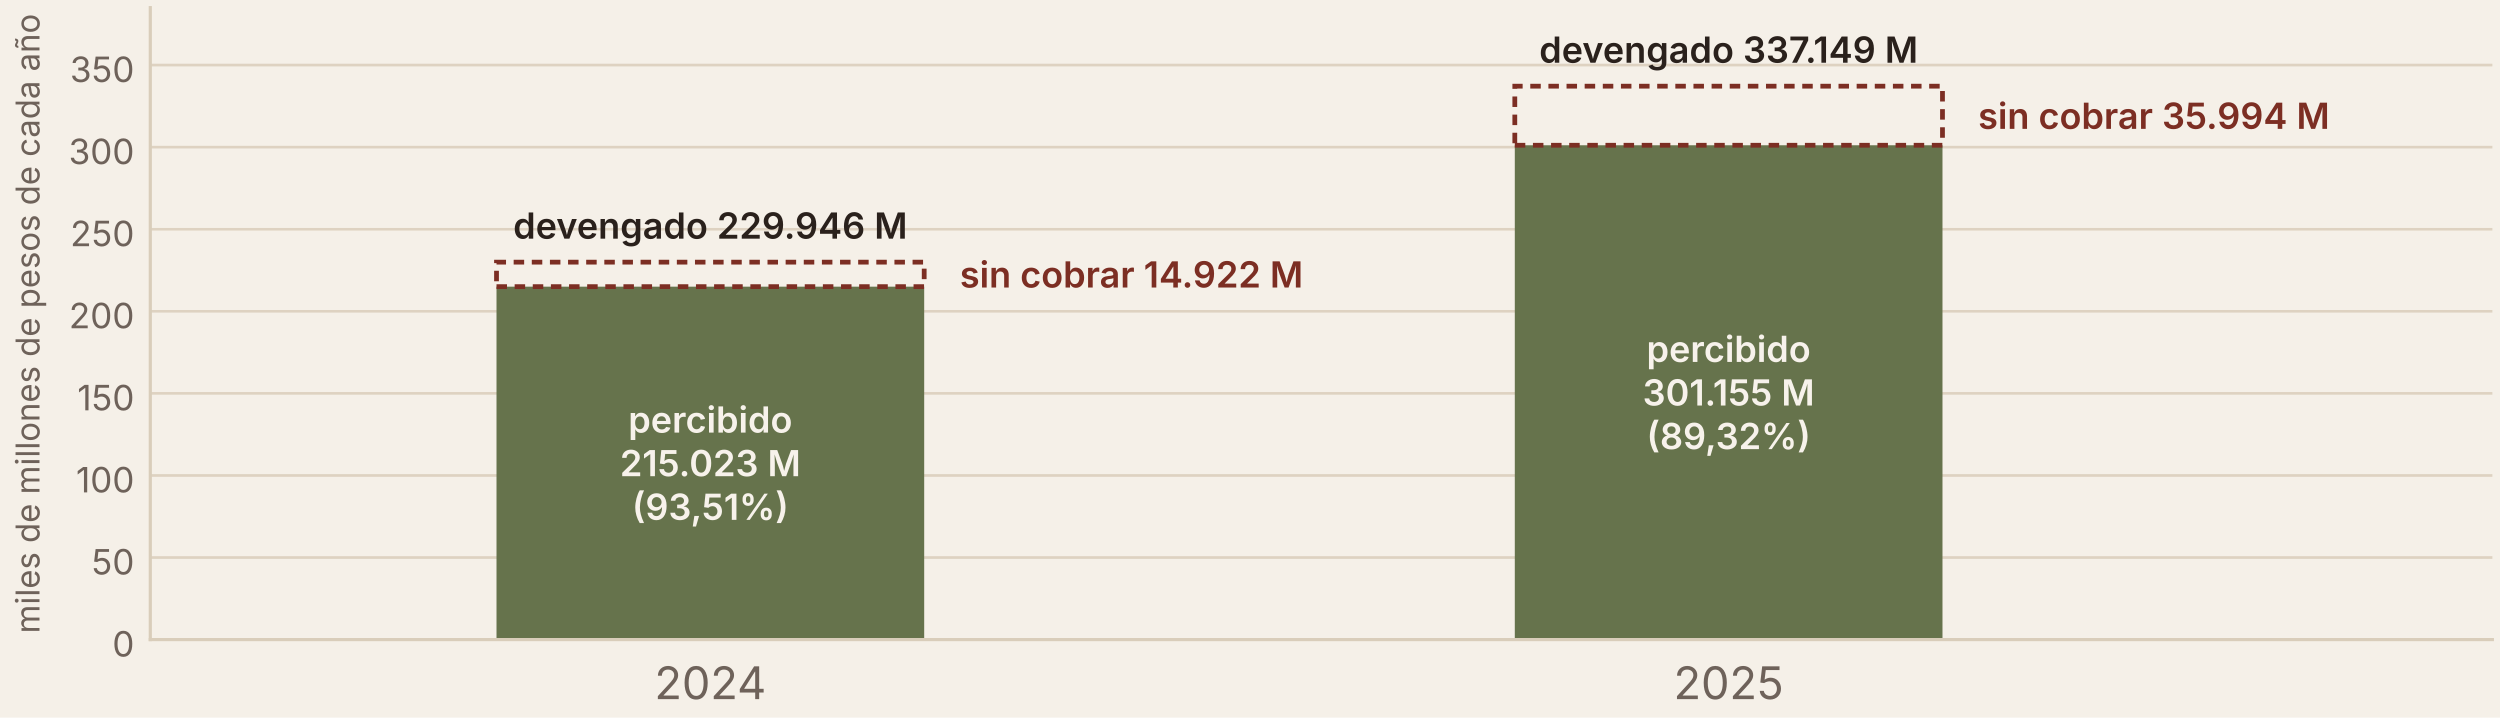
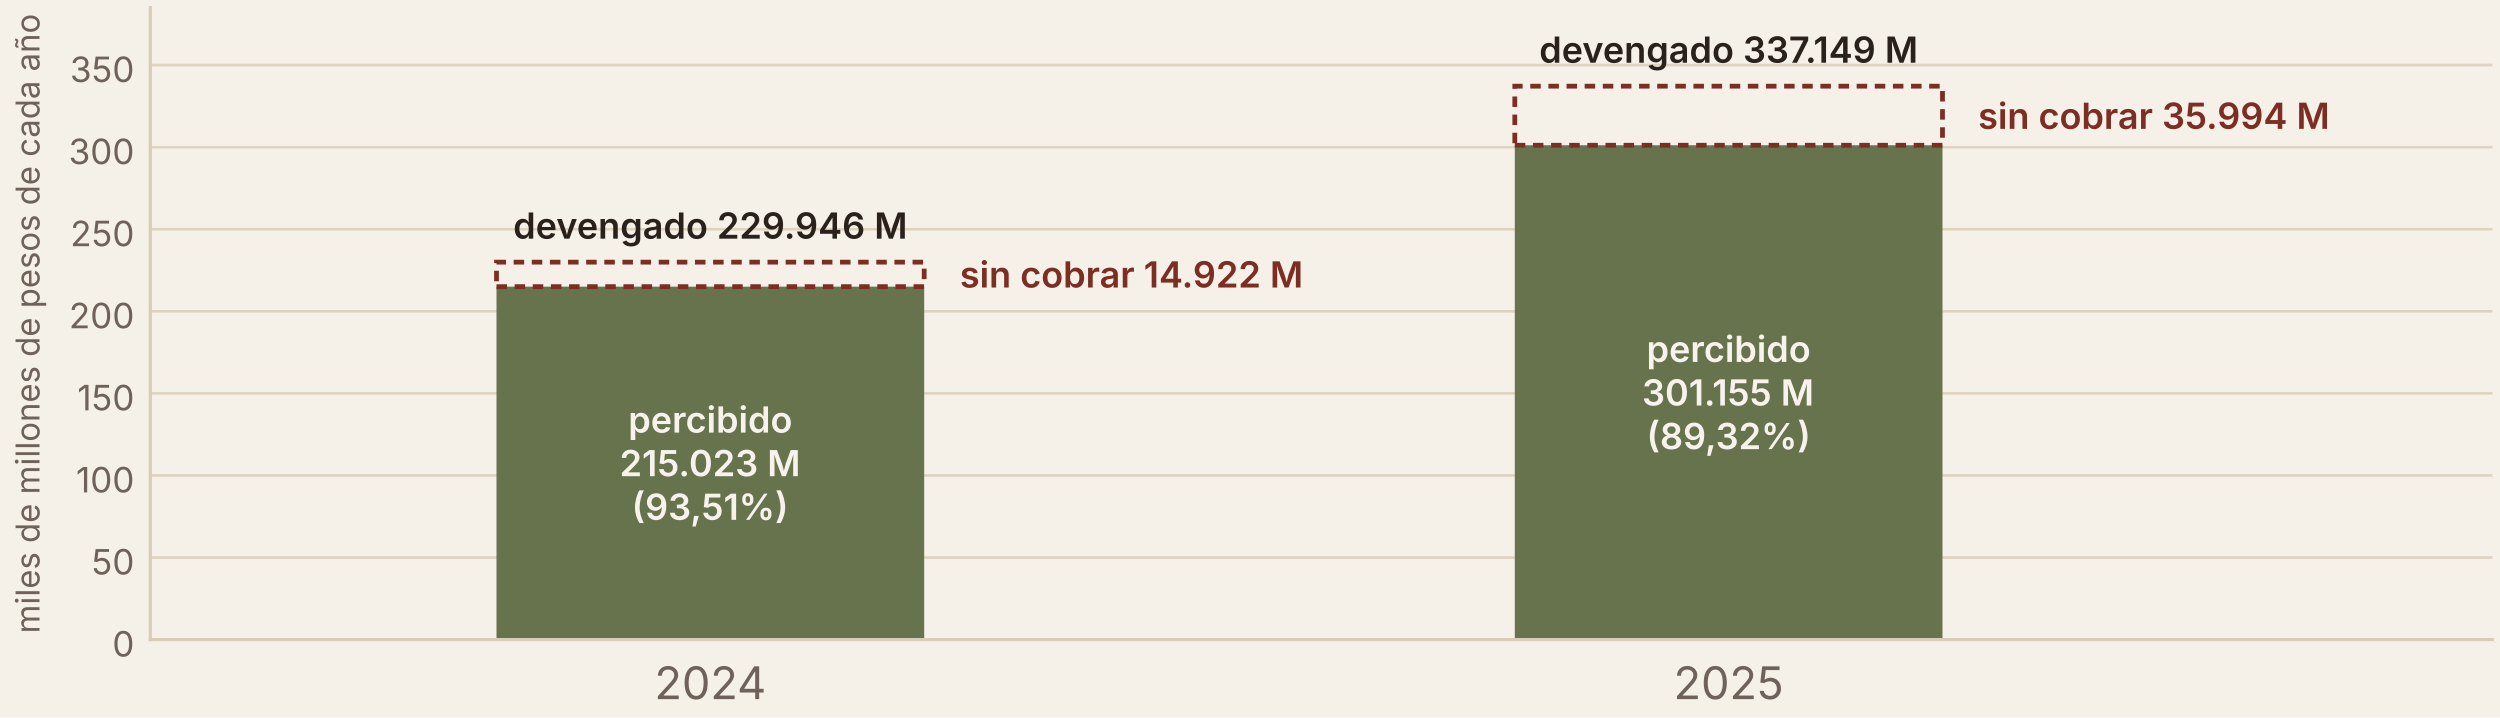
<svg xmlns="http://www.w3.org/2000/svg" width="471.537pt" height="135.361pt" viewBox="0 0 471.537 135.361" version="1.1">
  <defs>
    <style type="text/css">*{stroke-linejoin: round; stroke-linecap: butt}</style>
  </defs>
  <g id="figure_1">
    <g id="patch_1">
      <path d="M 0 135.361  L 471.537 135.361  L 471.537 0  L 0 0  z " style="fill: #f5f0e8" />
    </g>
    <g id="axes_1">
      <g id="patch_2">
        <path d="M 28.347 120.636  L 470.097 120.636  L 470.097 1.44  L 28.347 1.44  z " style="fill: #f5f0e8" />
      </g>
      <g id="matplotlib.axis_1">
        <g id="xtick_1">
          <g id="line2d_1" />
          <g id="text_1">
            <text style="font-size: 8.5px; font-family: 'Inter'; text-anchor: middle; fill: #6e625a" x="133.983" y="131.87" transform="rotate(-0 133.9825 131.8704)">2024</text>
          </g>
        </g>
        <g id="xtick_2">
          <g id="line2d_2" />
          <g id="text_2">
            <text style="font-size: 8.5px; font-family: 'Inter'; text-anchor: middle; fill: #6e625a" x="326.048" y="131.87" transform="rotate(-0 326.0478 131.8704)">2025</text>
          </g>
        </g>
      </g>
      <g id="matplotlib.axis_2">
        <g id="ytick_1">
          <g id="line2d_3">
-             <path d="M 28.347 120.636  L 470.097 120.636  " clip-path="url(#pb1f87546bb)" style="fill: none; stroke: #d9cdba; stroke-opacity: 0.85; stroke-width: 0.5; stroke-linecap: square" />
+             <path d="M 28.347 120.636  L 470.097 120.636  " clip-path="url(#p244214ce6d)" style="fill: none; stroke: #d9cdba; stroke-opacity: 0.85; stroke-width: 0.5; stroke-linecap: square" />
          </g>
          <g id="line2d_4" />
          <g id="text_3">
            <text style="font-size: 6.6px; font-family: 'Inter'; text-anchor: end; fill: #6e625a" x="25.347" y="123.833" transform="rotate(-0 25.34666 123.8329)">0</text>
          </g>
        </g>
        <g id="ytick_2">
          <g id="line2d_5">
-             <path d="M 28.347 105.156  L 470.097 105.156  " clip-path="url(#pb1f87546bb)" style="fill: none; stroke: #d9cdba; stroke-opacity: 0.85; stroke-width: 0.5; stroke-linecap: square" />
+             <path d="M 28.347 105.156  L 470.097 105.156  " clip-path="url(#p244214ce6d)" style="fill: none; stroke: #d9cdba; stroke-opacity: 0.85; stroke-width: 0.5; stroke-linecap: square" />
          </g>
          <g id="line2d_6" />
          <g id="text_4">
            <text style="font-size: 6.6px; font-family: 'Inter'; text-anchor: end; fill: #6e625a" x="25.347" y="108.353" transform="rotate(-0 25.34666 108.3529)">50</text>
          </g>
        </g>
        <g id="ytick_3">
          <g id="line2d_7">
-             <path d="M 28.347 89.676  L 470.097 89.676  " clip-path="url(#pb1f87546bb)" style="fill: none; stroke: #d9cdba; stroke-opacity: 0.85; stroke-width: 0.5; stroke-linecap: square" />
+             <path d="M 28.347 89.676  L 470.097 89.676  " clip-path="url(#p244214ce6d)" style="fill: none; stroke: #d9cdba; stroke-opacity: 0.85; stroke-width: 0.5; stroke-linecap: square" />
          </g>
          <g id="line2d_8" />
          <g id="text_5">
            <text style="font-size: 6.6px; font-family: 'Inter'; text-anchor: end; fill: #6e625a" x="25.347" y="92.873" transform="rotate(-0 25.34666 92.87287)">100</text>
          </g>
        </g>
        <g id="ytick_4">
          <g id="line2d_9">
-             <path d="M 28.347 74.196  L 470.097 74.196  " clip-path="url(#pb1f87546bb)" style="fill: none; stroke: #d9cdba; stroke-opacity: 0.85; stroke-width: 0.5; stroke-linecap: square" />
+             <path d="M 28.347 74.196  L 470.097 74.196  " clip-path="url(#p244214ce6d)" style="fill: none; stroke: #d9cdba; stroke-opacity: 0.85; stroke-width: 0.5; stroke-linecap: square" />
          </g>
          <g id="line2d_10" />
          <g id="text_6">
            <text style="font-size: 6.6px; font-family: 'Inter'; text-anchor: end; fill: #6e625a" x="25.347" y="77.393" transform="rotate(-0 25.34666 77.39288)">150</text>
          </g>
        </g>
        <g id="ytick_5">
          <g id="line2d_11">
-             <path d="M 28.347 58.716  L 470.097 58.716  " clip-path="url(#pb1f87546bb)" style="fill: none; stroke: #d9cdba; stroke-opacity: 0.85; stroke-width: 0.5; stroke-linecap: square" />
+             <path d="M 28.347 58.716  L 470.097 58.716  " clip-path="url(#p244214ce6d)" style="fill: none; stroke: #d9cdba; stroke-opacity: 0.85; stroke-width: 0.5; stroke-linecap: square" />
          </g>
          <g id="line2d_12" />
          <g id="text_7">
            <text style="font-size: 6.6px; font-family: 'Inter'; text-anchor: end; fill: #6e625a" x="25.347" y="61.913" transform="rotate(-0 25.34666 61.91287)">200</text>
          </g>
        </g>
        <g id="ytick_6">
          <g id="line2d_13">
-             <path d="M 28.347 43.236  L 470.097 43.236  " clip-path="url(#pb1f87546bb)" style="fill: none; stroke: #d9cdba; stroke-opacity: 0.85; stroke-width: 0.5; stroke-linecap: square" />
+             <path d="M 28.347 43.236  L 470.097 43.236  " clip-path="url(#p244214ce6d)" style="fill: none; stroke: #d9cdba; stroke-opacity: 0.85; stroke-width: 0.5; stroke-linecap: square" />
          </g>
          <g id="line2d_14" />
          <g id="text_8">
            <text style="font-size: 6.6px; font-family: 'Inter'; text-anchor: end; fill: #6e625a" x="25.347" y="46.433" transform="rotate(-0 25.34666 46.43288)">250</text>
          </g>
        </g>
        <g id="ytick_7">
          <g id="line2d_15">
-             <path d="M 28.347 27.756  L 470.097 27.756  " clip-path="url(#pb1f87546bb)" style="fill: none; stroke: #d9cdba; stroke-opacity: 0.85; stroke-width: 0.5; stroke-linecap: square" />
+             <path d="M 28.347 27.756  L 470.097 27.756  " clip-path="url(#p244214ce6d)" style="fill: none; stroke: #d9cdba; stroke-opacity: 0.85; stroke-width: 0.5; stroke-linecap: square" />
          </g>
          <g id="line2d_16" />
          <g id="text_9">
            <text style="font-size: 6.6px; font-family: 'Inter'; text-anchor: end; fill: #6e625a" x="25.347" y="30.953" transform="rotate(-0 25.34666 30.95287)">300</text>
          </g>
        </g>
        <g id="ytick_8">
          <g id="line2d_17">
-             <path d="M 28.347 12.276  L 470.097 12.276  " clip-path="url(#pb1f87546bb)" style="fill: none; stroke: #d9cdba; stroke-opacity: 0.85; stroke-width: 0.5; stroke-linecap: square" />
+             <path d="M 28.347 12.276  L 470.097 12.276  " clip-path="url(#p244214ce6d)" style="fill: none; stroke: #d9cdba; stroke-opacity: 0.85; stroke-width: 0.5; stroke-linecap: square" />
          </g>
          <g id="line2d_18" />
          <g id="text_10">
            <text style="font-size: 6.6px; font-family: 'Inter'; text-anchor: end; fill: #6e625a" x="25.347" y="15.473" transform="rotate(-0 25.34666 15.47288)">350</text>
          </g>
        </g>
        <g id="text_11">
          <text style="font-size: 6.2px; font-family: 'Inter'; text-anchor: middle; fill: #6e625a" x="7.446" y="61.038" transform="rotate(-90 7.44625 61.038)">miles de millones de pesos de cada año</text>
        </g>
      </g>
      <g id="patch_3">
-         <path d="M 93.649 120.636  L 174.316 120.636  L 174.316 54.065  L 93.649 54.065  z " clip-path="url(#pb1f87546bb)" style="fill: #66734c" />
+         <path d="M 93.649 120.636  L 174.316 120.636  L 174.316 54.065  L 93.649 54.065  z " clip-path="url(#p244214ce6d)" style="fill: #66734c" />
      </g>
      <g id="patch_4">
-         <path d="M 93.649 54.065  L 174.316 54.065  L 174.316 49.445  L 93.649 49.445  L 93.649 54.065  z " clip-path="url(#pb1f87546bb)" style="fill: none; stroke-dasharray: 1.98,1.44; stroke-dashoffset: 0; stroke: #7c2e23; stroke-width: 0.9; stroke-linejoin: miter" />
+         <path d="M 93.649 54.065  L 174.316 54.065  L 174.316 49.445  L 93.649 49.445  L 93.649 54.065  z " clip-path="url(#p244214ce6d)" style="fill: none; stroke-dasharray: 1.98,1.44; stroke-dashoffset: 0; stroke: #7c2e23; stroke-width: 0.9; stroke-linejoin: miter" />
      </g>
      <g id="patch_5">
-         <path d="M 285.714 120.636  L 366.381 120.636  L 366.381 27.398  L 285.714 27.398  z " clip-path="url(#pb1f87546bb)" style="fill: #66734c" />
+         <path d="M 285.714 120.636  L 366.381 120.636  L 366.381 27.398  L 285.714 27.398  z " clip-path="url(#p244214ce6d)" style="fill: #66734c" />
      </g>
      <g id="patch_6">
-         <path d="M 285.714 27.398  L 366.381 27.398  L 366.381 16.255  L 285.714 16.255  L 285.714 27.398  z " clip-path="url(#pb1f87546bb)" style="fill: none; stroke-dasharray: 1.98,1.44; stroke-dashoffset: 0; stroke: #7c2e23; stroke-width: 0.9; stroke-linejoin: miter" />
+         <path d="M 285.714 27.398  L 366.381 27.398  L 366.381 16.255  L 285.714 16.255  L 285.714 27.398  z " clip-path="url(#p244214ce6d)" style="fill: none; stroke-dasharray: 1.98,1.44; stroke-dashoffset: 0; stroke: #7c2e23; stroke-width: 0.9; stroke-linejoin: miter" />
      </g>
      <g id="patch_7">
        <path d="M 28.347 120.636  L 28.347 1.44  " style="fill: none; stroke: #d9cdba; stroke-width: 0.6; stroke-linejoin: miter; stroke-linecap: square" />
      </g>
      <g id="patch_8">
        <path d="M 28.347 120.636  L 470.097 120.636  " style="fill: none; stroke: #d9cdba; stroke-width: 0.6; stroke-linejoin: miter; stroke-linecap: square" />
      </g>
      <g id="text_12">
        <text style="font-weight: 600; font-size: 6.8px; font-family: 'Inter'; fill: #f7f2eb" transform="translate(118.5014 81.59634)">percibido</text>
-         <text style="font-weight: 600; font-size: 6.8px; font-family: 'Inter'; fill: #f7f2eb" transform="translate(116.9198 89.82407)">215.023 M</text>
-         <text style="font-weight: 600; font-size: 6.8px; font-family: 'Inter'; fill: #f7f2eb" transform="translate(119.1925 98.05181)">(93,51%)</text>
+         <text style="font-weight: 600; font-size: 6.8px; font-family: 'Inter'; fill: #f7f2eb" transform="translate(116.8635 89.82407)">215.023 M</text>
+         <text style="font-weight: 600; font-size: 6.8px; font-family: 'Inter'; fill: #f7f2eb" transform="translate(119.1362 98.05181)">(93,51%)</text>
      </g>
      <g id="text_13">
        <text style="font-weight: 600; font-size: 6.8px; font-family: 'Inter'; text-anchor: middle; fill: #2a211c" x="133.983" y="45.018" transform="rotate(-0 133.9825 45.01808)">devengado 229.946 M</text>
      </g>
      <g id="text_14">
        <text style="font-weight: 600; font-size: 6.8px; font-family: 'Inter'; text-anchor: start; fill: #7c2e23" x="181.039" y="54.229" transform="rotate(-0 181.0385 54.22859)">  sin cobrar 14.922 M</text>
      </g>
      <g id="text_15">
        <text style="font-weight: 600; font-size: 6.8px; font-family: 'Inter'; fill: #f7f2eb" transform="translate(310.5666 68.2631)">percibido</text>
-         <text style="font-weight: 600; font-size: 6.8px; font-family: 'Inter'; fill: #f7f2eb" transform="translate(309.8276 76.49084)">301.155 M</text>
+         <text style="font-weight: 600; font-size: 6.8px; font-family: 'Inter'; fill: #f7f2eb" transform="translate(309.715 76.49084)">301.155 M</text>
        <text style="font-weight: 600; font-size: 6.8px; font-family: 'Inter'; fill: #f7f2eb" transform="translate(310.5554 84.71857)">(89,32%)</text>
      </g>
      <g id="text_16">
        <text style="font-weight: 600; font-size: 6.8px; font-family: 'Inter'; text-anchor: middle; fill: #2a211c" x="326.048" y="11.828" transform="rotate(-0 326.0478 11.82803)">devengado 337.149 M</text>
      </g>
      <g id="text_17">
        <text style="font-weight: 600; font-size: 6.8px; font-family: 'Inter'; text-anchor: start; fill: #7c2e23" x="373.104" y="24.3" transform="rotate(-0 373.1037 24.30017)">  sin cobrar 35.994 M</text>
      </g>
    </g>
  </g>
  <defs>
-     <clipPath id="pb1f87546bb">
+     <clipPath id="p244214ce6d">
      <rect x="28.347" y="1.44" width="441.75" height="119.196" />
    </clipPath>
  </defs>
</svg>
